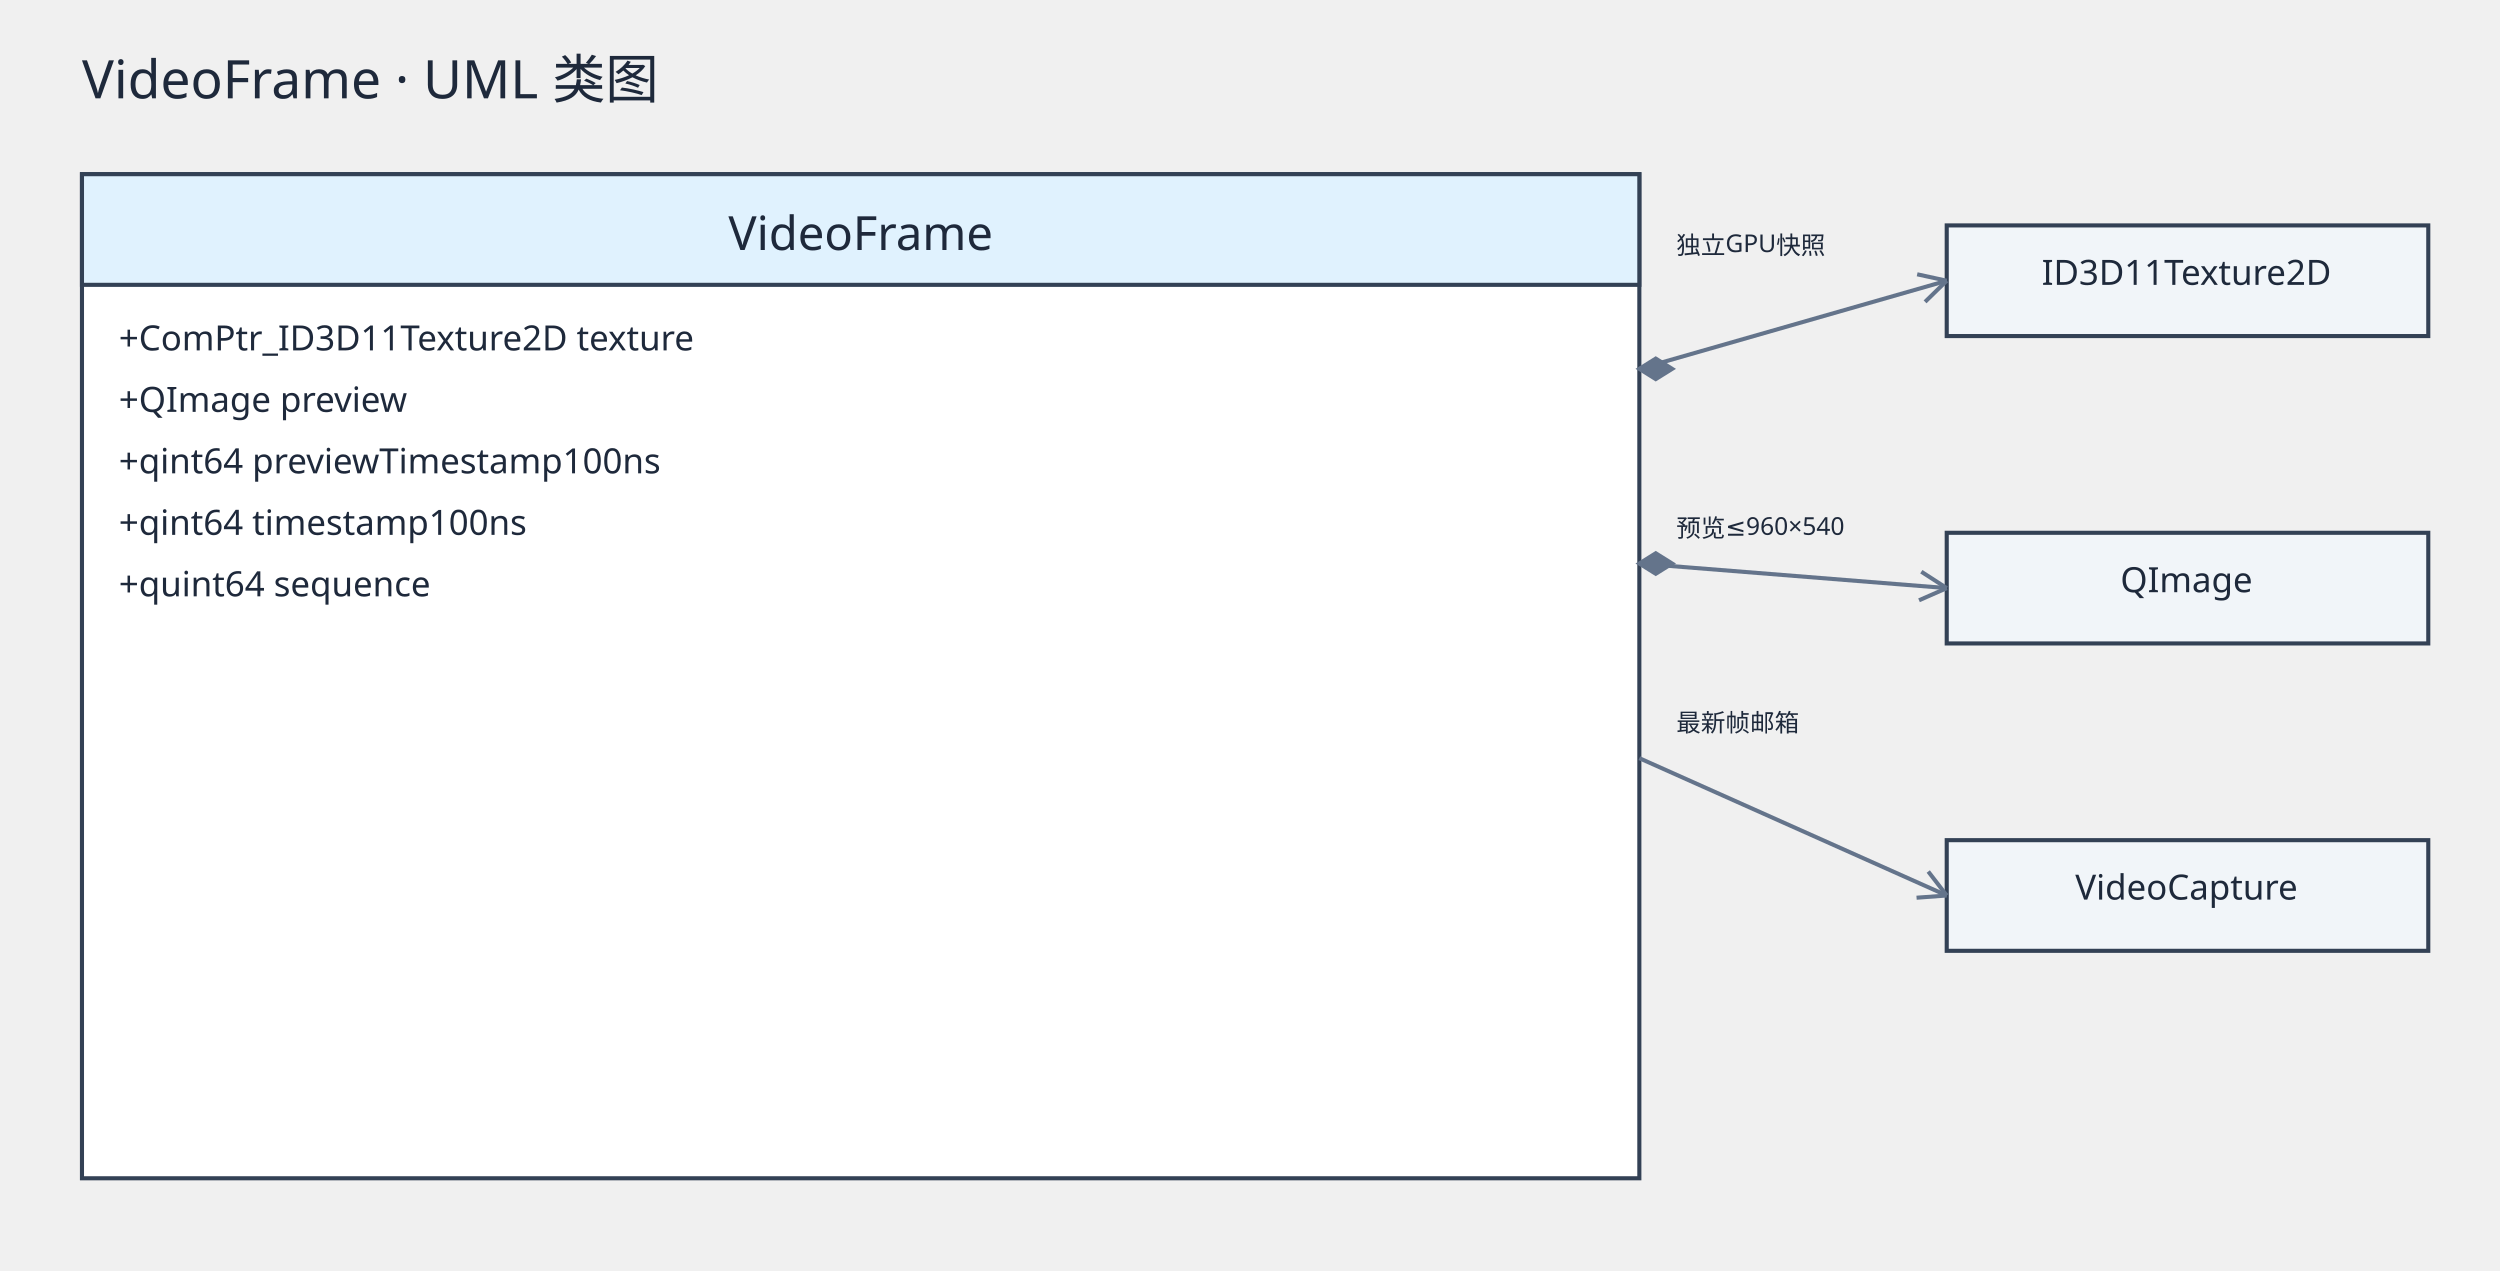
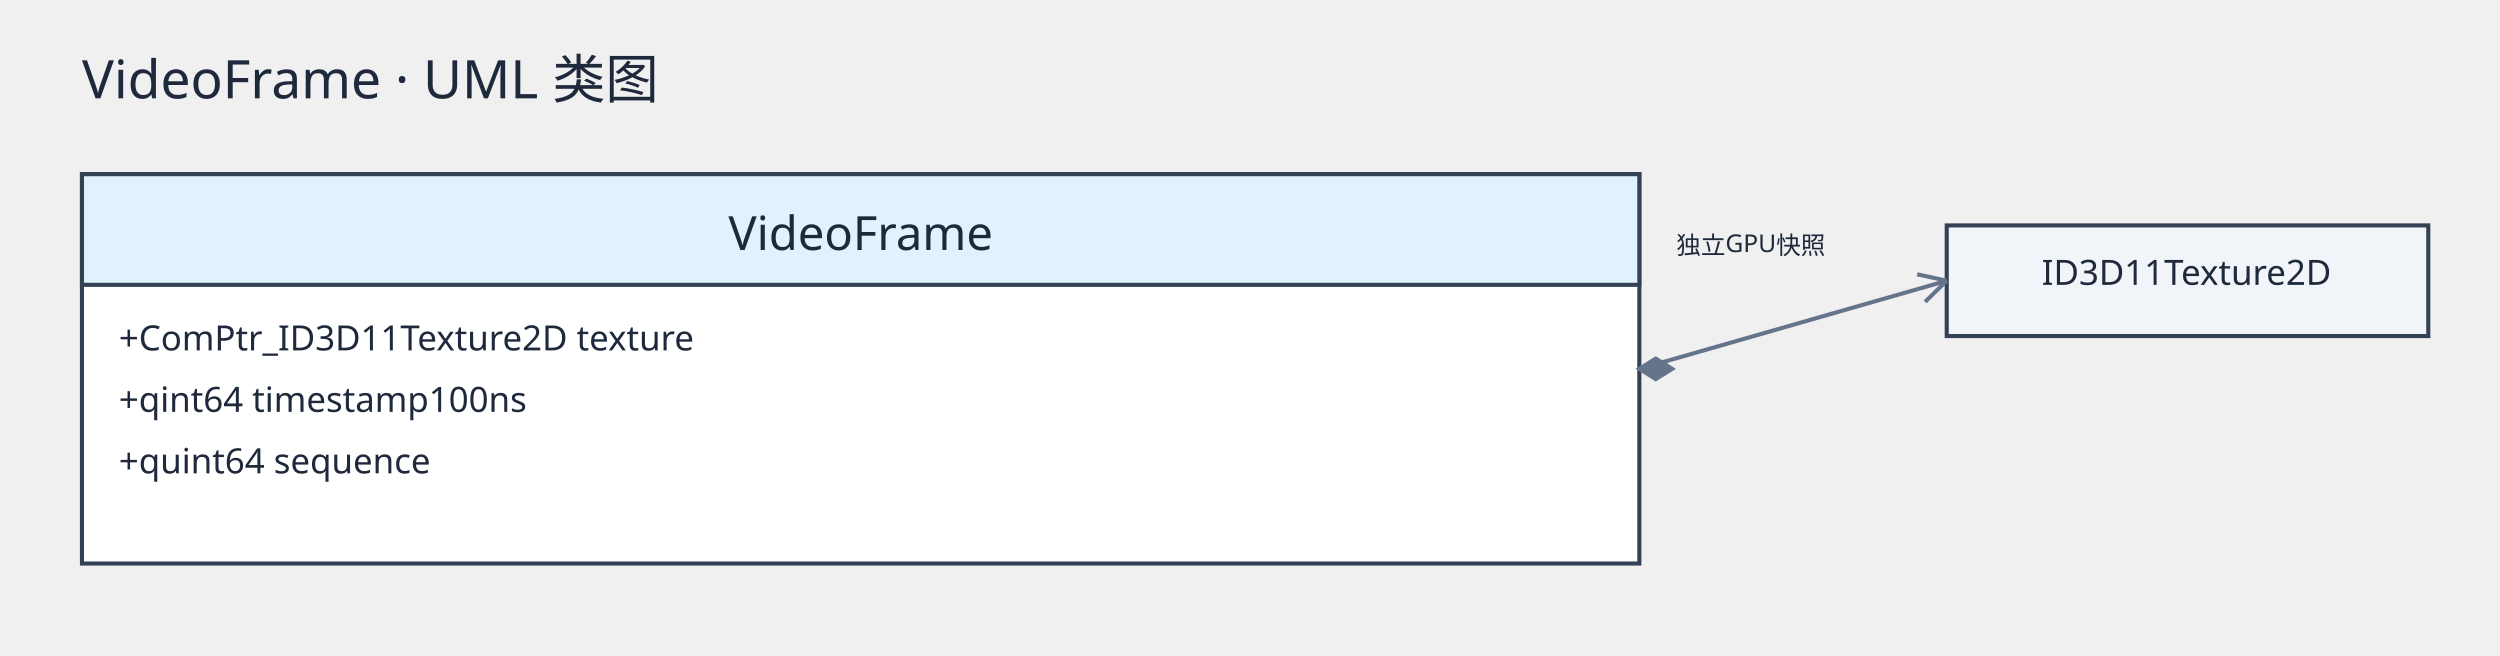
- <svg xmlns="http://www.w3.org/2000/svg" width="1220" height="620" viewBox="0 0 1220 620">
+ <svg xmlns="http://www.w3.org/2000/svg" width="1220" height="320" viewBox="0 0 1220 320">
  <text x="40" y="48" fill="#1e293b" font-family="Microsoft YaHei, sans-serif" font-size="26" text-anchor="start">VideoFrame · UML 类图</text>
-   <rect x="40" y="85" width="760" height="490" fill="#ffffff" stroke="#334155" stroke-width="2" />
+   <rect x="40" y="85" width="760" height="190" fill="#ffffff" stroke="#334155" stroke-width="2" />
  <rect x="40" y="85" width="760" height="54" fill="#e0f2fe" stroke="#334155" stroke-width="2" />
  <text x="420" y="122" fill="#1e293b" font-family="Microsoft YaHei, sans-serif" font-size="23" text-anchor="middle">VideoFrame</text>
  <text x="58" y="171" fill="#1e293b" font-family="Microsoft YaHei, sans-serif" font-size="17" text-anchor="start">+ComPtr_ID3D11Texture2D texture</text>
-   <text x="58" y="201" fill="#1e293b" font-family="Microsoft YaHei, sans-serif" font-size="17" text-anchor="start">+QImage preview</text>
-   <text x="58" y="231" fill="#1e293b" font-family="Microsoft YaHei, sans-serif" font-size="17" text-anchor="start">+qint64 previewTimestamp100ns</text>
-   <text x="58" y="261" fill="#1e293b" font-family="Microsoft YaHei, sans-serif" font-size="17" text-anchor="start">+qint64 timestamp100ns</text>
-   <text x="58" y="291" fill="#1e293b" font-family="Microsoft YaHei, sans-serif" font-size="17" text-anchor="start">+quint64 sequence</text>
+   <text x="58" y="201" fill="#1e293b" font-family="Microsoft YaHei, sans-serif" font-size="17" text-anchor="start">+qint64 timestamp100ns</text>
+   <text x="58" y="231" fill="#1e293b" font-family="Microsoft YaHei, sans-serif" font-size="17" text-anchor="start">+quint64 sequence</text>
  <rect x="950" y="110" width="235" height="54" fill="#f1f5f9" stroke="#334155" stroke-width="2" />
  <text x="1067" y="139" fill="#1e293b" font-family="Microsoft YaHei, sans-serif" font-size="17" text-anchor="middle">ID3D11Texture2D</text>
-   <rect x="950" y="260" width="235" height="54" fill="#f1f5f9" stroke="#334155" stroke-width="2" />
-   <text x="1067" y="289" fill="#1e293b" font-family="Microsoft YaHei, sans-serif" font-size="17" text-anchor="middle">QImage</text>
-   <rect x="950" y="410" width="235" height="54" fill="#f1f5f9" stroke="#334155" stroke-width="2" />
-   <text x="1067" y="439" fill="#1e293b" font-family="Microsoft YaHei, sans-serif" font-size="17" text-anchor="middle">VideoCapture</text>
  <line x1="800" y1="180" x2="950" y2="137" stroke="#64748b" stroke-width="2" />
  <line x1="950" y1="137" x2="939.432" y2="147.311" stroke="#64748b" stroke-width="2" />
  <line x1="950" y1="137" x2="935.574" y2="133.853" stroke="#64748b" stroke-width="2" />
  <polygon points="800,180 808,175 816,180 808,185" fill="#64748b" stroke="#64748b" stroke-width="2" />
  <text x="818" y="124" fill="#1e293b" font-family="Microsoft YaHei, sans-serif" font-size="12" text-anchor="start">独立GPU快照</text>
-   <line x1="800" y1="275" x2="950" y2="287" stroke="#64748b" stroke-width="2" />
-   <line x1="950" y1="287" x2="936.483" y2="292.941" stroke="#64748b" stroke-width="2" />
-   <line x1="950" y1="287" x2="937.6" y2="278.986" stroke="#64748b" stroke-width="2" />
-   <polygon points="800,275 808,270 816,275 808,280" fill="#64748b" stroke="#64748b" stroke-width="2" />
-   <text x="818" y="262" fill="#1e293b" font-family="Microsoft YaHei, sans-serif" font-size="12" text-anchor="start">预览≤960×540</text>
-   <line x1="800" y1="370" x2="950" y2="437" stroke="#64748b" stroke-width="2" />
-   <line x1="950" y1="437" x2="935.275" y2="438.09" stroke="#64748b" stroke-width="2" />
-   <line x1="950" y1="437" x2="940.985" y2="425.307" stroke="#64748b" stroke-width="2" />
-   <text x="818" y="357" fill="#1e293b" font-family="Microsoft YaHei, sans-serif" font-size="12" text-anchor="start">最新帧邮箱</text>
</svg>
